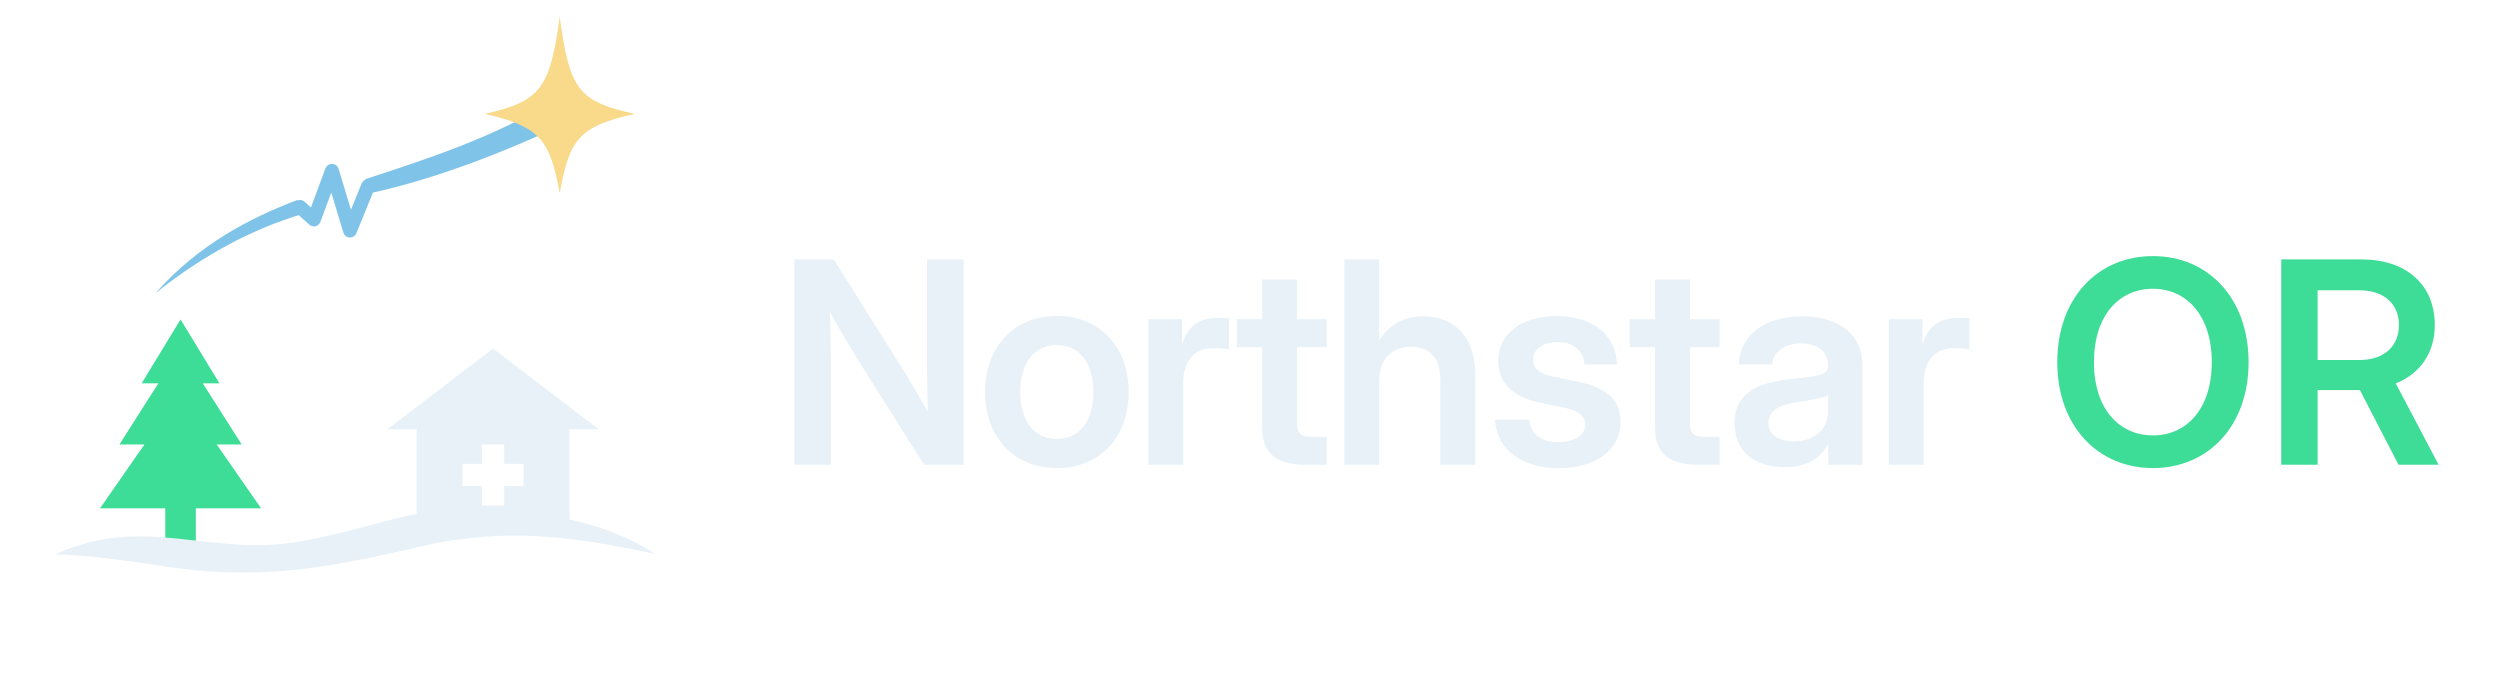
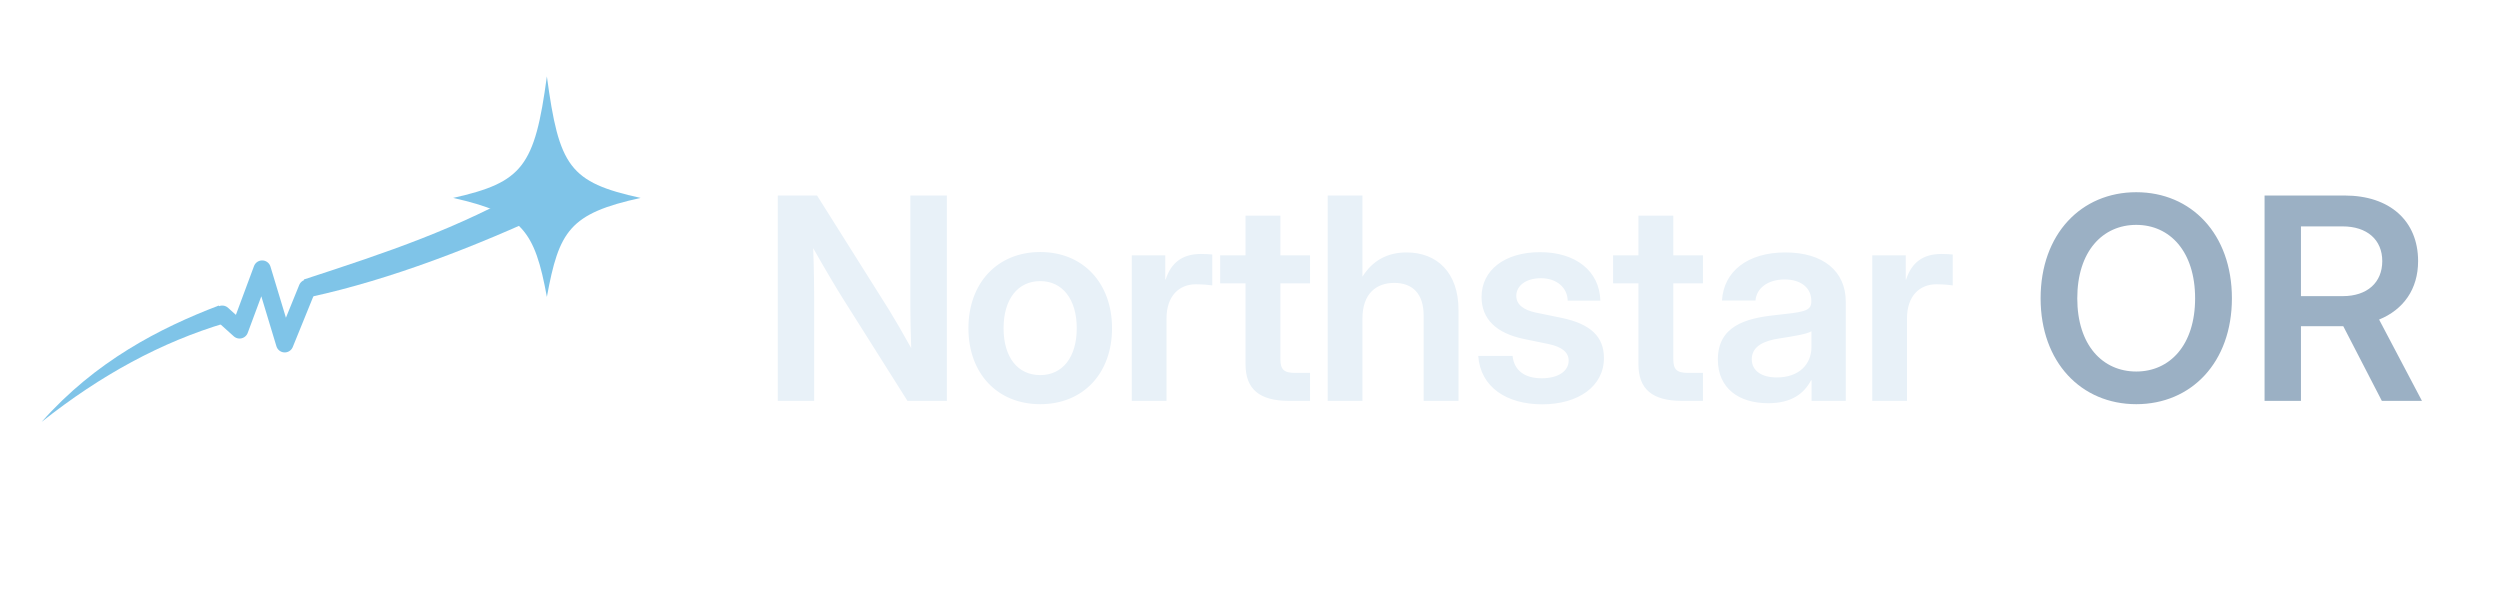
- <svg xmlns="http://www.w3.org/2000/svg" viewBox="0 0 900 252" width="900" height="252" role="img">
-   <g transform="translate(0 0) scale(0.5)">
-     <path id="evergreen" d="M130 230 L158 276 H146 L174 320 H156 L188 366 H141 V398 H119 V366 H72 L104 320 H86 L114 276 H102Z" fill="#3DDC97" />
-     <path id="clinic-and-land" d="M40 399 C105 370 150 401 215 390 C250 384 278 374 300 370 V309 H279 L355 251 L431 309 H410 V374 C437 380 457 389 472 399 C404 384 364 382 314 391 C244 407 196 418 127 409 C93 404 67 400 40 399Z M347 320 H363 V334 H377 V350 H363 V364 H347 V350 H333 V334 H347Z" fill="#E8F1F8" fill-rule="evenodd" />
-     <path id="tapered-trail" d="M112 211 C143 176 180 157 214 144 L218 154 C181 165 146 184 112 211Z" fill="#7FC4E8" />
-     <path id="medical-pulse" d="M216 149 L226 158 L239 123 L252 166 L265 134" fill="none" stroke="#7FC4E8" stroke-width="10" stroke-linejoin="round" stroke-linecap="round" />
-     <path id="connected-wake" d="M263 129 C312 113 351 100 395 75 L407 89 C362 110 313 129 267 139Z" fill="#7FC4E8" />
-     <path id="north-star" d="M403 12 C410 64 416 73 457 82 C416 91 410 101 403 139 C396 101 389 91 349 82 C389 73 396 64 403 12Z" fill="#F9D98A" />
+ <svg xmlns="http://www.w3.org/2000/svg" viewBox="0 0 900 220" width="900" height="220" role="img">
+   <g transform="translate(0 20) scale(0.625)">
+     <g transform="translate(-88 0) scale(1)">
+       <path id="tapered-trail" d="M112 211 C143 176 180 157 214 144 L218 154 C181 165 146 184 112 211Z" fill="#7FC4E8" />
+       <path id="medical-pulse" d="M216 149 L226 158 L239 123 L252 166 L265 134" fill="none" stroke="#7FC4E8" stroke-width="10" stroke-linejoin="round" stroke-linecap="round" />
+       <path id="connected-wake" d="M263 129 C312 113 351 100 395 75 L407 89 C362 110 313 129 267 139Z" fill="#7FC4E8" />
+       <path id="north-star" d="M403 12 C410 64 416 73 457 82 C416 91 410 101 403 139 C396 101 389 91 349 82 C389 73 396 64 403 12Z" fill="#7FC4E8" />
+     </g>
  </g>
-   <g transform="translate(286 90) scale(1.1045)">
+   <g transform="translate(280 67) scale(1.1045)">
    <path d="M5.57 0.0H17.43V-33.646C17.43 -36.566 17.385 -42.316 17.115 -49.773C21.203 -42.541 24.752 -36.611 26.639 -33.602L47.842 0.0H60.689V-66.934H48.785V-30.457C48.785 -27.807 48.875 -22.236 49.055 -17.205C46.404 -21.967 43.439 -27.088 41.867 -29.604L18.373 -66.934H5.57ZM91.114 1.078C105.085 1.078 114.518 -8.939 114.518 -23.674C114.518 -38.408 105.085 -48.516 91.114 -48.516C77.143 -48.516 67.71 -38.408 67.71 -23.674C67.71 -8.939 77.143 1.078 91.114 1.078ZM91.114 -8.4C83.792 -8.4 79.165 -14.195 79.165 -23.674C79.165 -33.197 83.837 -39.037 91.114 -39.037C98.347 -39.037 103.018 -33.152 103.018 -23.674C103.018 -14.24 98.391 -8.4 91.114 -8.4ZM120.955 0.0H132.275V-26.863C132.275 -34.275 136.453 -38.004 141.844 -38.004C144.09 -38.004 146.336 -37.779 147.189 -37.645V-47.707C146.291 -47.797 145.033 -47.887 143.506 -47.887C137.396 -47.887 133.758 -45.012 132.006 -39.576H131.871V-47.438H120.955ZM179.051 -47.438H169.393V-60.375H158.028V-47.438H149.762V-38.318H158.028V-11.949C158.028 -3.818 162.565 0.0 172.223 0.0H179.051V-9.119H174.2C170.516 -9.119 169.393 -10.242 169.393 -13.611V-38.318H179.051ZM196.134 -26.818C196.134 -34.904 200.582 -38.453 206.511 -38.453C212.576 -38.453 216.08 -34.814 216.08 -27.852V0.0H227.445V-29.648C227.445 -41.822 220.437 -48.381 210.509 -48.381C204.13 -48.381 199.369 -45.641 196.134 -40.475V-66.934H184.814V0.0H196.134ZM254.725 1.123C266.45 1.123 274.85 -4.717 274.85 -13.971C274.85 -20.934 270.493 -25.066 261.104 -27.043L252.569 -28.795C248.616 -29.648 246.28 -31.4 246.28 -34.23C246.28 -37.465 249.334 -39.98 254.321 -39.98C259.487 -39.98 262.946 -36.881 263.036 -32.658H273.682C273.413 -42.406 265.551 -48.471 254.051 -48.471C242.461 -48.471 234.959 -42.586 234.959 -33.871C234.959 -26.684 239.721 -22.057 248.795 -20.17L256.881 -18.508C260.879 -17.654 263.35 -15.992 263.35 -13.117C263.35 -9.748 260.026 -7.367 254.545 -7.367C248.885 -7.367 245.561 -10.018 245.067 -14.645H233.881C234.6 -4.447 243.18 1.123 254.725 1.123ZM307.116 -47.438H297.458V-60.375H286.093V-47.438H277.827V-38.318H286.093V-11.949C286.093 -3.818 290.63 0.0 300.288 0.0H307.116V-9.119H302.265C298.581 -9.119 297.458 -10.242 297.458 -13.611V-38.318H307.116ZM328.377 0.764C336.104 0.764 340.102 -2.471 342.348 -6.693H342.527V0.0H353.668V-32.344C353.668 -42.227 346.346 -48.381 333.992 -48.381C321.594 -48.381 313.867 -42.137 313.328 -32.703H324.244C324.559 -36.701 328.242 -39.576 333.768 -39.576C339.203 -39.576 342.438 -36.701 342.438 -32.658V-32.299C342.438 -29.064 339.428 -28.93 330.623 -27.941C320.83 -26.908 311.981 -24.258 311.981 -13.477C311.981 -3.998 318.944 0.764 328.377 0.764ZM331.162 -7.637C326.221 -7.637 323.031 -9.838 323.031 -13.566C323.031 -17.879 327.164 -19.631 332.016 -20.35C336.688 -21.068 341.09 -21.787 342.483 -22.686V-17.564C342.483 -12.039 338.574 -7.637 331.162 -7.637ZM362.306 0.0H373.626V-26.863C373.626 -34.275 377.804 -38.004 383.194 -38.004C385.44 -38.004 387.687 -37.779 388.54 -37.645V-47.707C387.642 -47.797 386.384 -47.887 384.856 -47.887C378.747 -47.887 375.108 -45.012 373.356 -39.576H373.222V-47.438H362.306Z" transform="translate(-5.570312 70)" fill="#E8F1F8" />
-     <path d="M34.41 1.078C52.334 1.078 65.586 -12.533 65.586 -33.422C65.586 -54.4 52.334 -68.012 34.41 -68.012C16.486 -68.012 3.234 -54.4 3.234 -33.422C3.234 -12.578 16.486 1.078 34.41 1.078ZM34.41 -9.568C23.449 -9.568 15.184 -18.148 15.184 -33.422C15.184 -48.74 23.449 -57.365 34.41 -57.365C45.326 -57.365 53.592 -48.74 53.592 -33.422C53.592 -18.148 45.326 -9.568 34.41 -9.568ZM76.231 0.0H88.09V-24.348H101.567C101.701 -24.348 101.791 -24.348 101.881 -24.348L114.459 0.0H127.531L113.561 -26.504C121.512 -29.738 126.274 -36.432 126.274 -45.551C126.274 -58.668 117.065 -66.934 102.33 -66.934H76.231ZM88.09 -34.141V-56.871H101.656C109.653 -56.871 114.594 -52.514 114.594 -45.551C114.594 -38.543 109.653 -34.141 101.746 -34.141Z" transform="translate(408.3722 70)" fill="#3DDC97" />
+     <path d="M34.41 1.078C52.334 1.078 65.586 -12.533 65.586 -33.422C65.586 -54.4 52.334 -68.012 34.41 -68.012C16.486 -68.012 3.234 -54.4 3.234 -33.422C3.234 -12.578 16.486 1.078 34.41 1.078ZM34.41 -9.568C23.449 -9.568 15.184 -18.148 15.184 -33.422C15.184 -48.74 23.449 -57.365 34.41 -57.365C45.326 -57.365 53.592 -48.74 53.592 -33.422C53.592 -18.148 45.326 -9.568 34.41 -9.568ZM76.231 0.0H88.09V-24.348H101.567C101.701 -24.348 101.791 -24.348 101.881 -24.348L114.459 0.0H127.531L113.561 -26.504C121.512 -29.738 126.274 -36.432 126.274 -45.551C126.274 -58.668 117.065 -66.934 102.33 -66.934H76.231ZM88.09 -34.141V-56.871H101.656C109.653 -56.871 114.594 -52.514 114.594 -45.551C114.594 -38.543 109.653 -34.141 101.746 -34.141Z" transform="translate(408.3722 70)" fill="#9BB0C4" />
  </g>
</svg>
